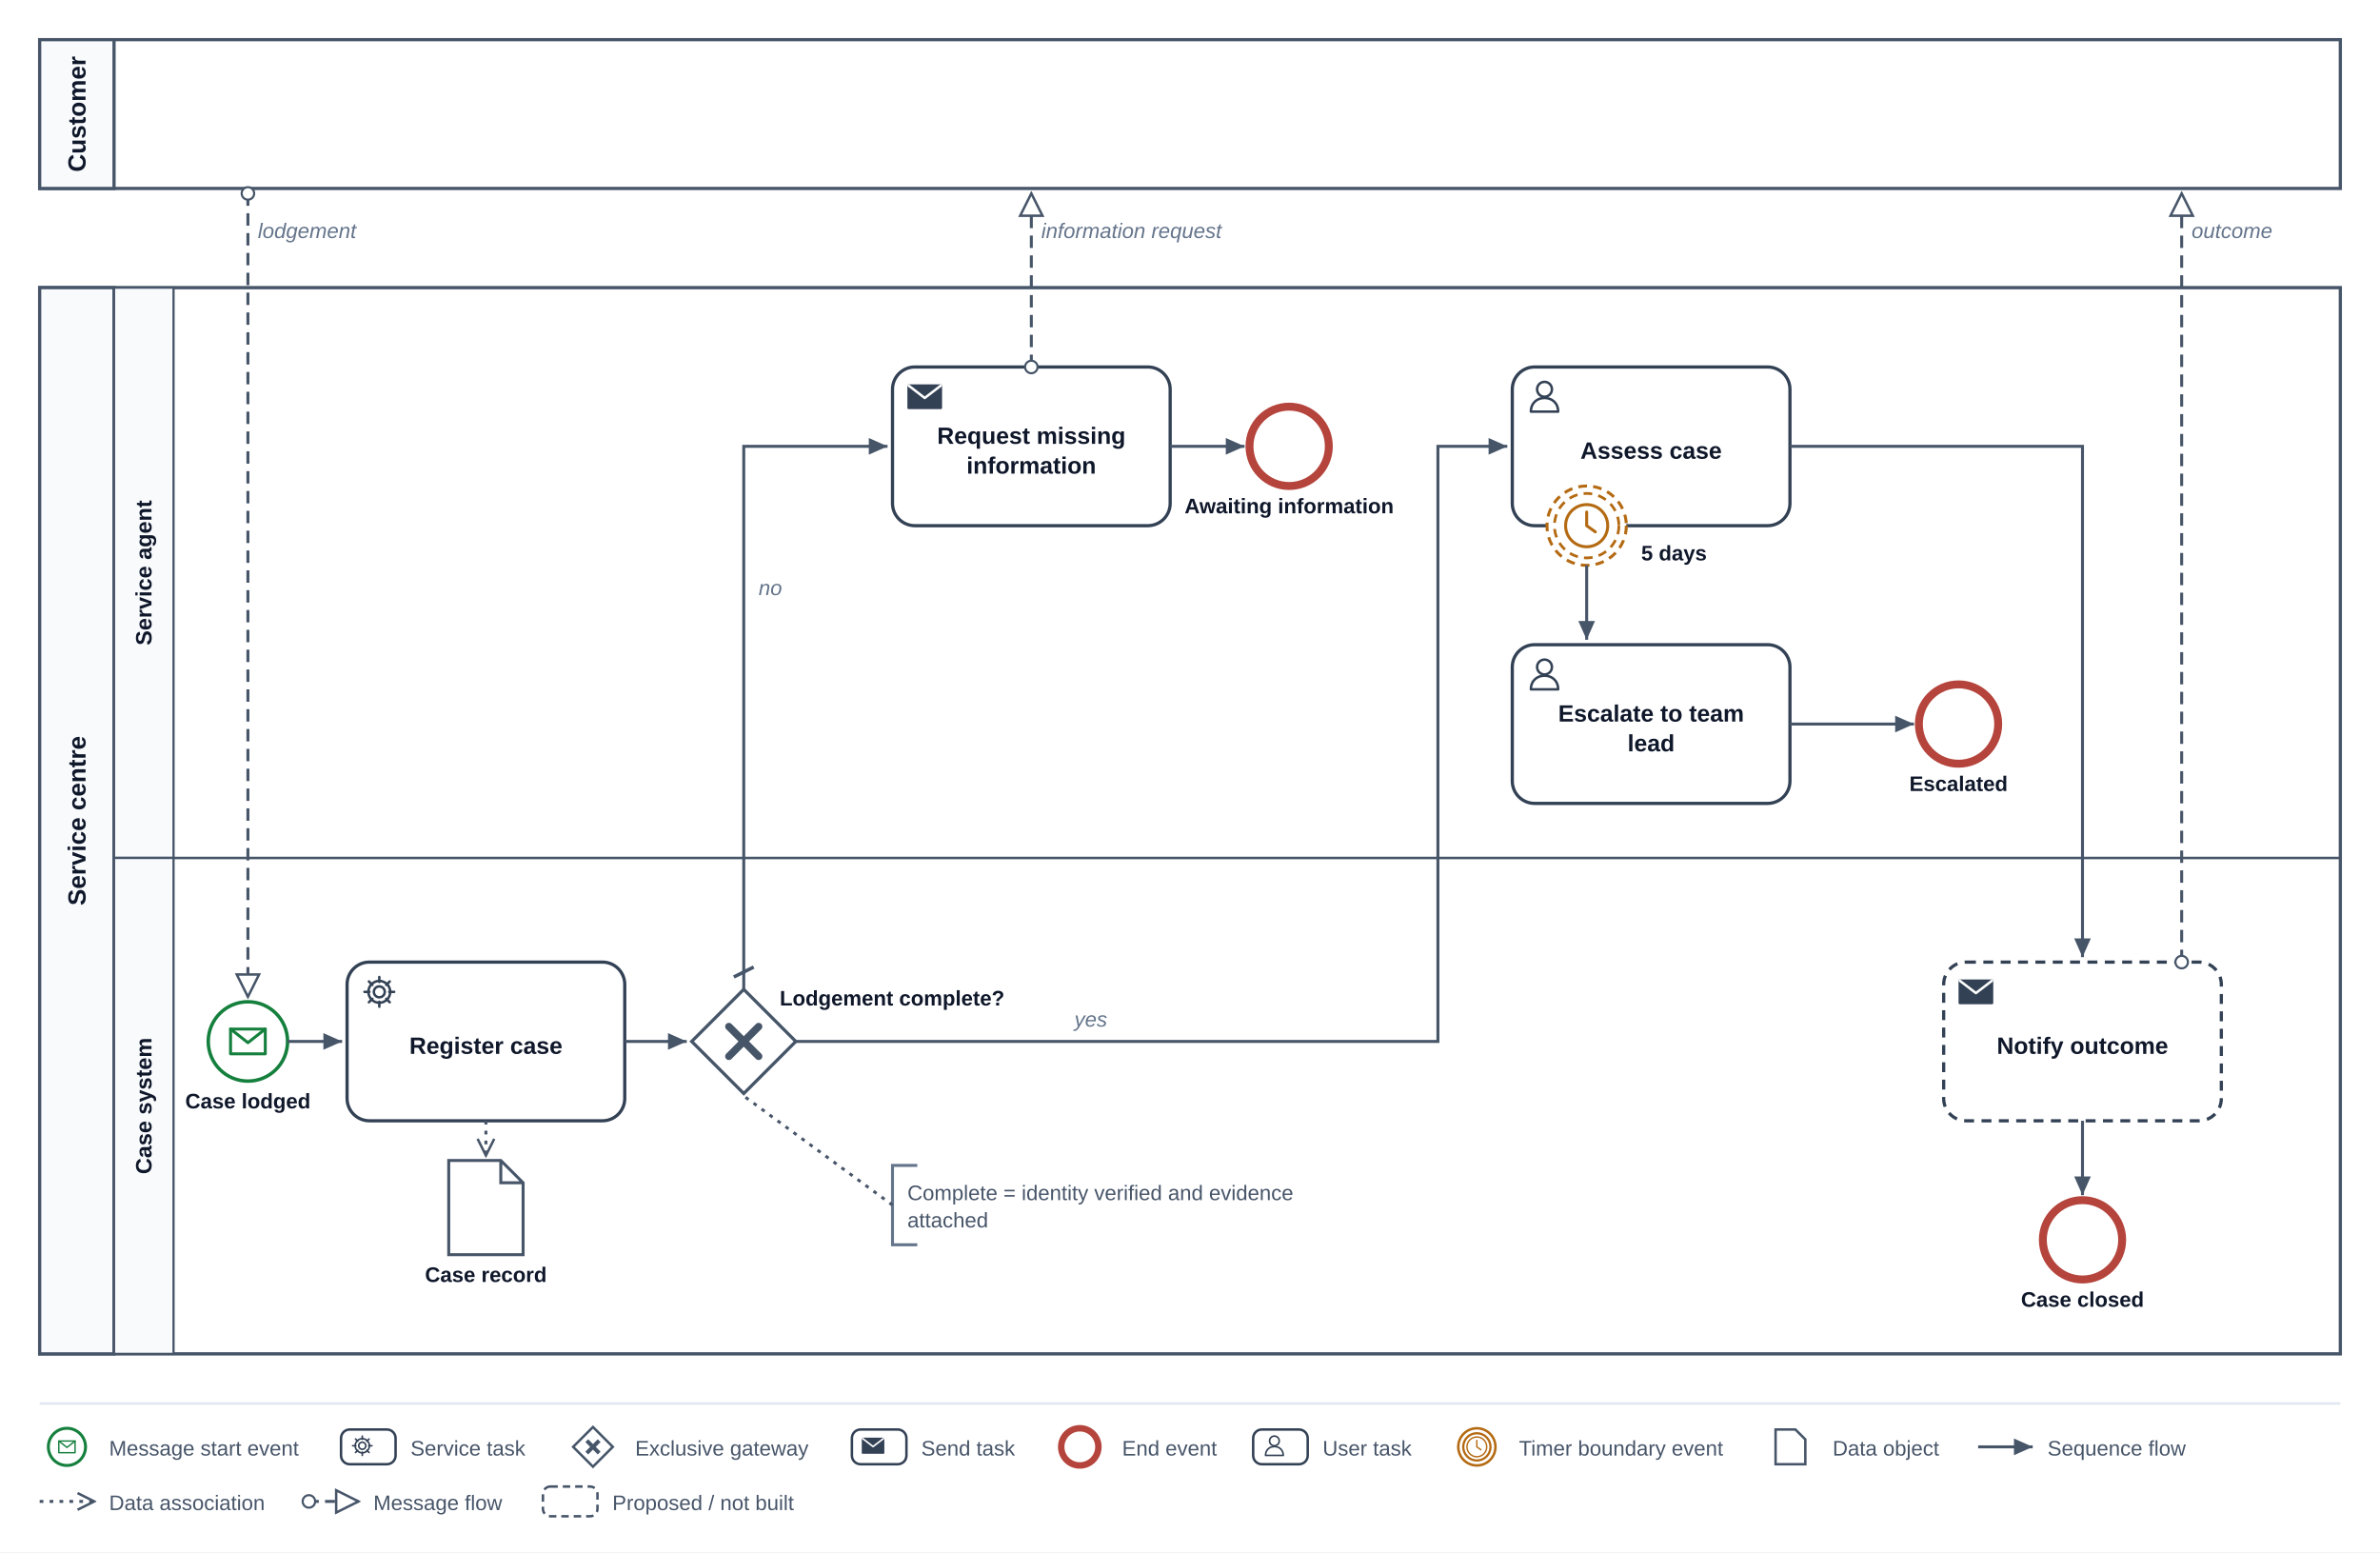
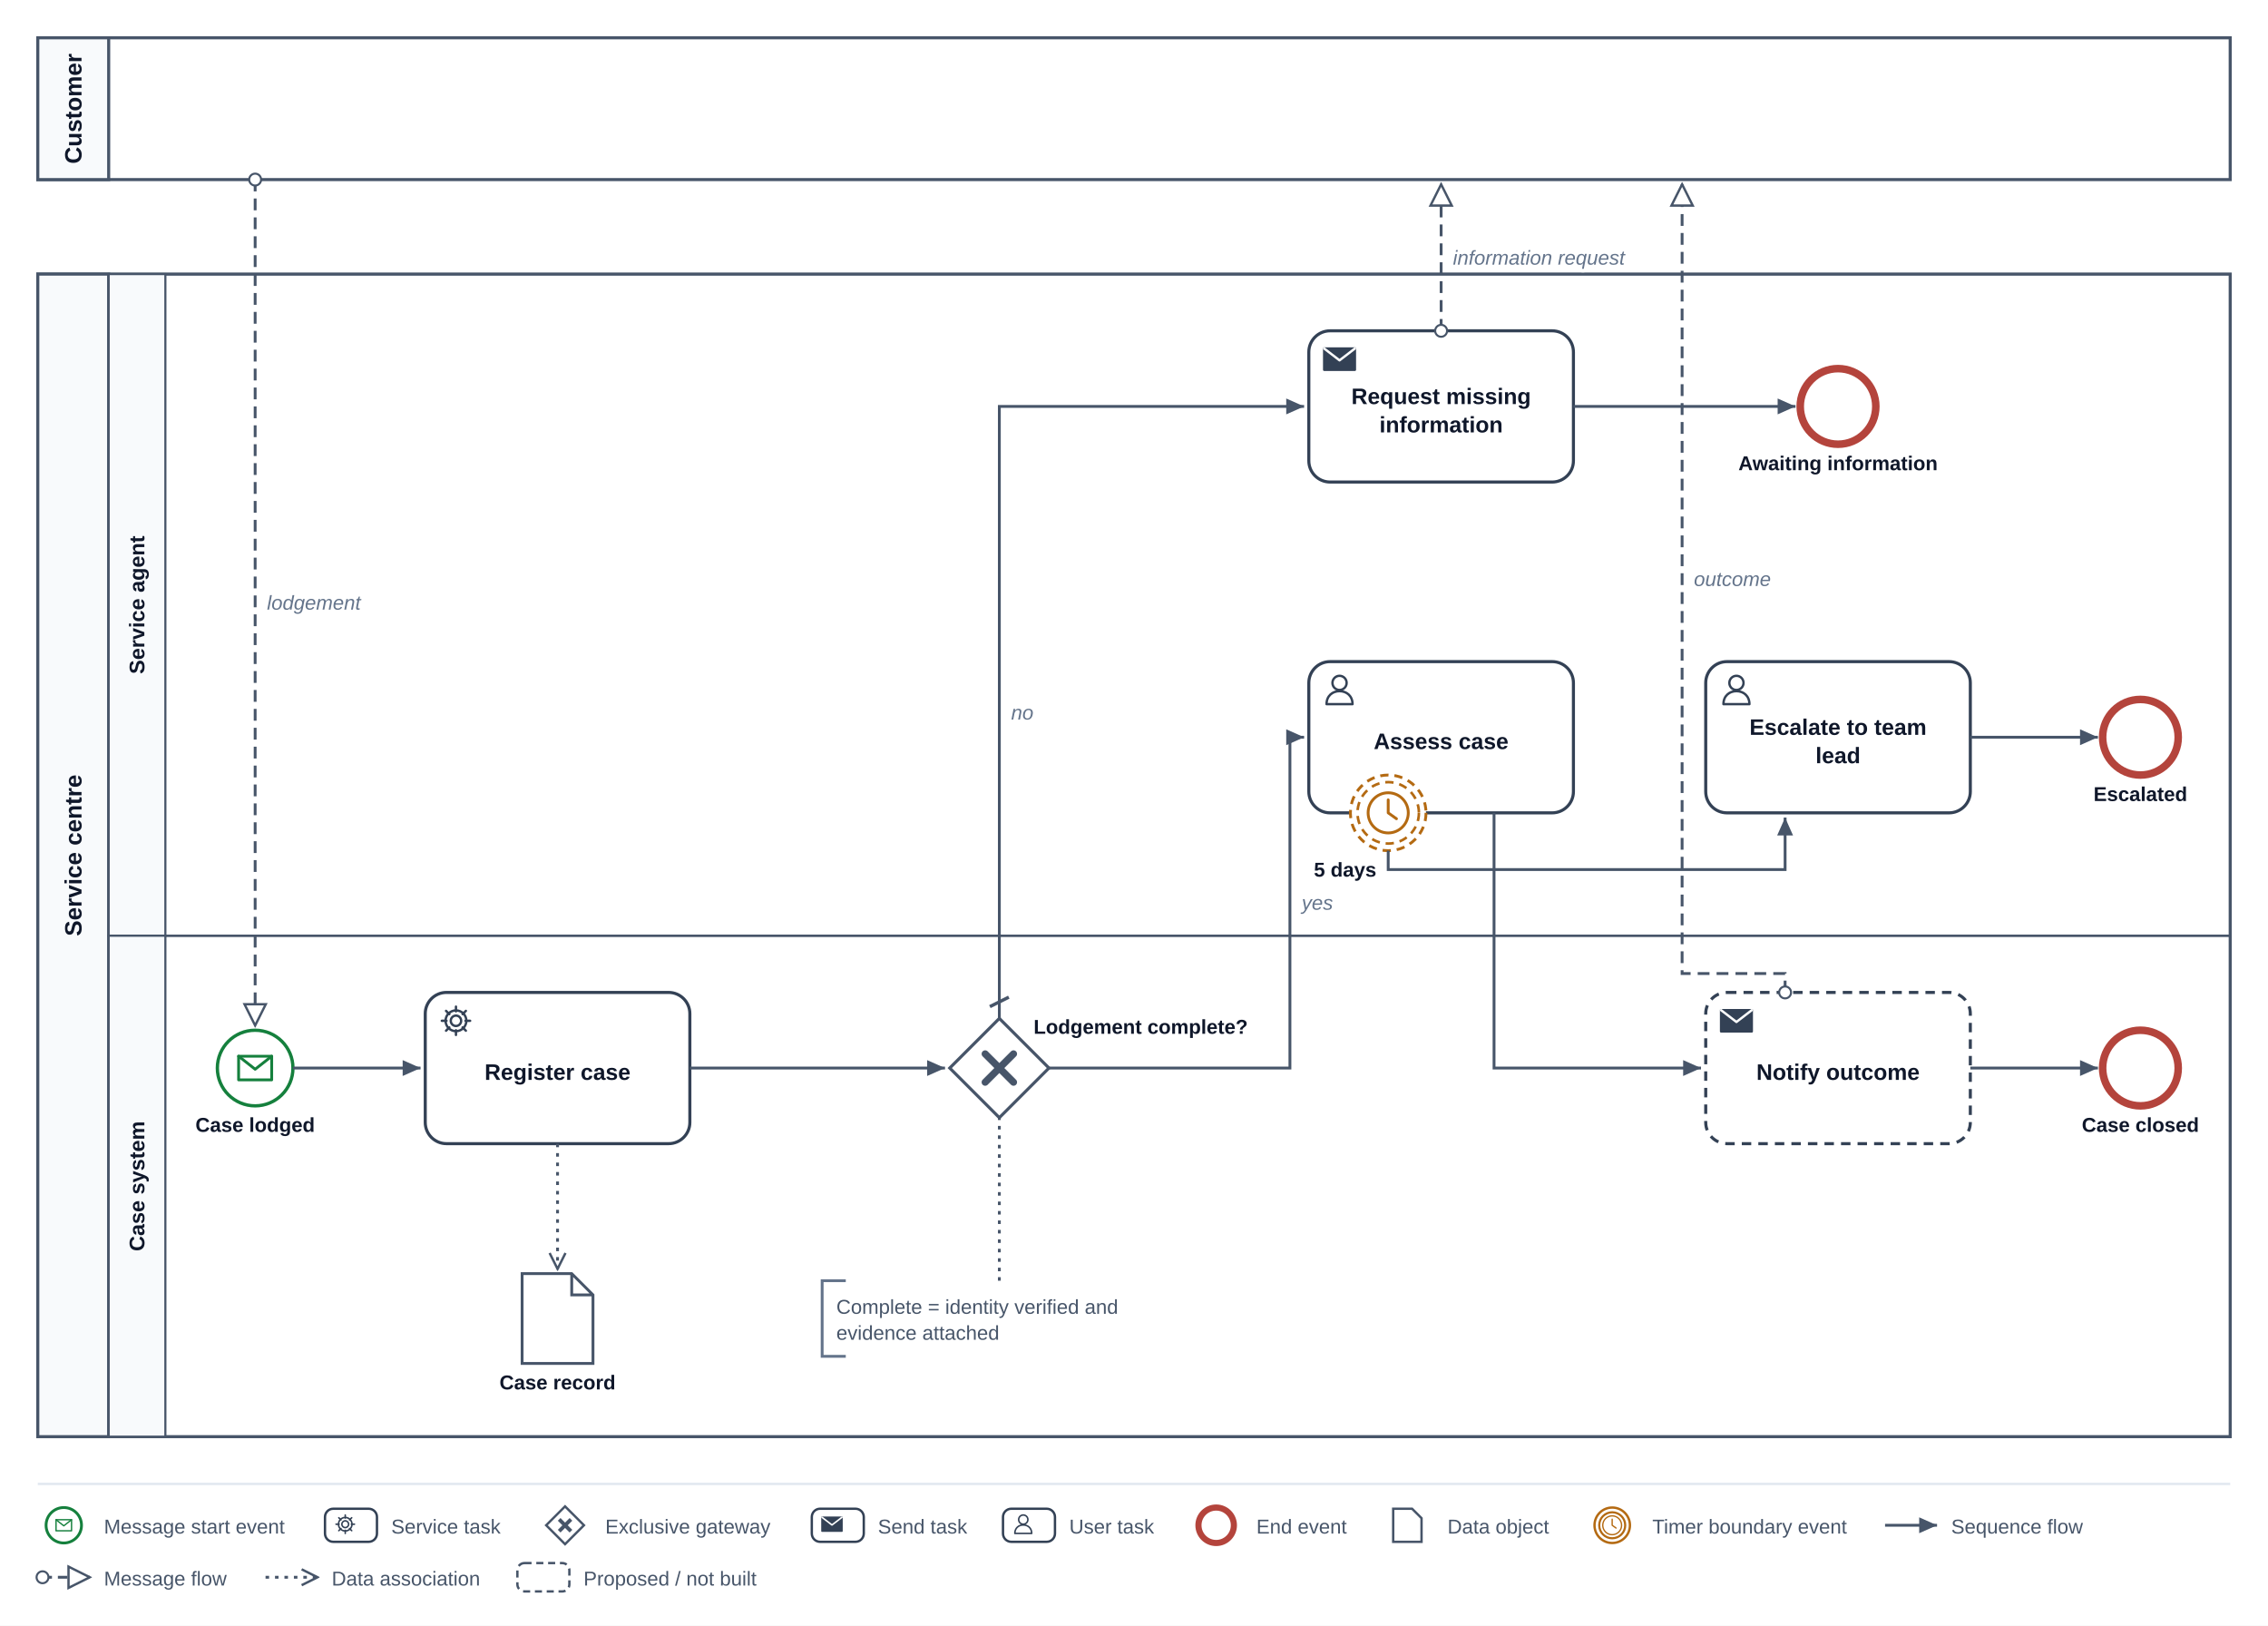
- <svg xmlns="http://www.w3.org/2000/svg" viewBox="0 0 960 626" font-family="-apple-system, 'Helvetica Neue', Arial, sans-serif">
-   <rect x="0" y="0" width="960" height="626" fill="#ffffff" />
+ <svg xmlns="http://www.w3.org/2000/svg" viewBox="0 0 960 688" font-family="-apple-system, 'Helvetica Neue', Arial, sans-serif">
+   <rect x="0" y="0" width="960" height="688" fill="#ffffff" />
  <defs>
    <marker id="arr-lodgement" viewBox="0 0 10 10" refX="9" refY="5" markerWidth="7" markerHeight="7" orient="auto-start-reverse">
      <path d="M 0 1 L 9 5 L 0 9 z" fill="#475569" />
    </marker>
    <marker id="default-lodgement" viewBox="0 0 12 12" refX="0" refY="6" markerWidth="10" markerHeight="10" orient="auto">
      <path d="M5 2L9 10" stroke="#475569" stroke-width="1.4" />
    </marker>
-     <marker id="data-end-lodgement" viewBox="0 0 10 10" refX="9" refY="5" markerWidth="7" markerHeight="7" orient="auto">
-       <path d="M1 1L9 5L1 9" fill="none" stroke="#475569" stroke-width="1.2" />
-     </marker>
    <marker id="msg-start-lodgement" viewBox="0 0 10 10" refX="5" refY="5" markerWidth="6" markerHeight="6" orient="auto">
      <circle cx="5" cy="5" r="3.5" fill="#ffffff" stroke="#475569" stroke-width="1.2" />
    </marker>
    <marker id="msg-end-lodgement" viewBox="0 0 12 12" refX="11" refY="6" markerWidth="9" markerHeight="9" orient="auto">
      <path d="M1 1L11 6L1 11z" fill="#ffffff" stroke="#475569" stroke-width="1.1" />
    </marker>
+     <marker id="data-end-lodgement" viewBox="0 0 10 10" refX="9" refY="5" markerWidth="7" markerHeight="7" orient="auto">
+       <path d="M1 1L9 5L1 9" fill="none" stroke="#475569" stroke-width="1.2" />
+     </marker>
  </defs>
  <rect x="16.0" y="16.0" width="928.0" height="60.0" fill="#ffffff" stroke="#475569" stroke-width="1.3" />
  <rect x="16.0" y="16.0" width="30" height="60.0" fill="#f8fafc" stroke="#475569" stroke-width="1.3" />
  <text x="34.5" y="46.0" font-size="10" fill="#0f172a" text-anchor="middle" font-weight="700" transform="rotate(-90 34.5 46.0)">Customer</text>
-   <rect x="16.0" y="116.0" width="928.0" height="430.0" fill="#ffffff" stroke="#475569" stroke-width="1.3" />
-   <rect x="16.0" y="116.0" width="30" height="430.0" fill="#f8fafc" stroke="#475569" stroke-width="1.3" />
-   <text x="34.5" y="331.0" font-size="10" fill="#0f172a" text-anchor="middle" font-weight="700" transform="rotate(-90 34.5 331.0)">Service centre</text>
-   <rect x="46.0" y="116.0" width="898.0" height="230.0" fill="none" stroke="#475569" stroke-width="0.9" />
-   <rect x="46.0" y="116.0" width="24" height="230.0" fill="#f8fafc" stroke="#475569" stroke-width="0.9" />
-   <text x="61.1" y="231.0" font-size="9" fill="#0f172a" text-anchor="middle" font-weight="600" transform="rotate(-90 61.1 231.0)">Service agent</text>
-   <rect x="46.0" y="346.0" width="898.0" height="200.0" fill="none" stroke="#475569" stroke-width="0.9" />
-   <rect x="46.0" y="346.0" width="24" height="200.0" fill="#f8fafc" stroke="#475569" stroke-width="0.9" />
-   <text x="61.1" y="446.0" font-size="9" fill="#0f172a" text-anchor="middle" font-weight="600" transform="rotate(-90 61.1 446.0)">Case system</text>
-   <circle cx="100.0" cy="420.0" r="16" fill="#ffffff" stroke="#15803d" stroke-width="1.4" />
-   <g transform="translate(100.0 420.0) scale(1.000)" fill="none" stroke="#15803d" stroke-width="1.2" stroke-linejoin="round" stroke-linecap="round">
+   <rect x="16.0" y="116.0" width="928.0" height="492.0" fill="#ffffff" stroke="#475569" stroke-width="1.3" />
+   <rect x="16.0" y="116.0" width="30" height="492.0" fill="#f8fafc" stroke="#475569" stroke-width="1.3" />
+   <text x="34.5" y="362.0" font-size="10" fill="#0f172a" text-anchor="middle" font-weight="700" transform="rotate(-90 34.5 362.0)">Service centre</text>
+   <rect x="46.0" y="116.0" width="898.0" height="280.0" fill="none" stroke="#475569" stroke-width="0.9" />
+   <rect x="46.0" y="116.0" width="24" height="280.0" fill="#f8fafc" stroke="#475569" stroke-width="0.9" />
+   <text x="61.1" y="256.0" font-size="9" fill="#0f172a" text-anchor="middle" font-weight="600" transform="rotate(-90 61.1 256.0)">Service agent</text>
+   <rect x="46.0" y="396.0" width="898.0" height="212.0" fill="none" stroke="#475569" stroke-width="0.9" />
+   <rect x="46.0" y="396.0" width="24" height="212.0" fill="#f8fafc" stroke="#475569" stroke-width="0.9" />
+   <text x="61.1" y="502.0" font-size="9" fill="#0f172a" text-anchor="middle" font-weight="600" transform="rotate(-90 61.1 502.0)">Case system</text>
+   <circle cx="108.0" cy="452.0" r="16" fill="#ffffff" stroke="#15803d" stroke-width="1.4" />
+   <g transform="translate(108.0 452.0) scale(1.000)" fill="none" stroke="#15803d" stroke-width="1.2" stroke-linejoin="round" stroke-linecap="round">
    <rect x="-7" y="-5" width="14" height="10" />
    <path d="M-7 -5l7 5.5 7-5.5" stroke="#15803d" />
  </g>
-   <text x="100.0" y="447.0" font-size="8.5" fill="#0f172a" text-anchor="middle" font-weight="600" stroke="#ffffff" stroke-width="3" stroke-linejoin="round" paint-order="stroke">Case lodged</text>
-   <rect x="140.0" y="388.0" width="112.0" height="64.0" rx="9" fill="#ffffff" stroke="#334155" stroke-width="1.3" />
-   <g transform="translate(146.0 393.0)" fill="none" stroke="#334155" stroke-width="1" stroke-linecap="round" stroke-linejoin="round">
+   <text x="108.0" y="479.0" font-size="8.5" fill="#0f172a" text-anchor="middle" font-weight="600" stroke="#ffffff" stroke-width="3" stroke-linejoin="round" paint-order="stroke">Case lodged</text>
+   <rect x="180.0" y="420.0" width="112.0" height="64.0" rx="9" fill="#ffffff" stroke="#334155" stroke-width="1.3" />
+   <g transform="translate(186.0 425.0)" fill="none" stroke="#334155" stroke-width="1" stroke-linecap="round" stroke-linejoin="round">
    <circle cx="7" cy="7" r="2.2" />
    <path d="M7 1v2M7 11v2M1 7h2M11 7h2M2.8 2.8l1.4 1.4M9.8 9.8l1.4 1.4M2.8 11.2l1.4-1.4M9.8 4.2l1.4-1.4" />
    <circle cx="7" cy="7" r="4.4" />
  </g>
-   <text x="196.0" y="425.0" font-size="9.5" fill="#0f172a" text-anchor="middle" font-weight="600">Register case</text>
-   <path d="M300.0 399.0L321.0 420.0L300.0 441.0L279.0 420.0Z" fill="#ffffff" stroke="#475569" stroke-width="1.3" />
-   <path d="M294.0 414.0l12 12M306.0 414.0l-12 12" stroke="#475569" stroke-width="3" stroke-linecap="round" />
-   <text x="314.5" y="405.5" font-size="8.5" fill="#0f172a" font-weight="600" stroke="#ffffff" stroke-width="3" stroke-linejoin="round" paint-order="stroke">Lodgement complete?</text>
-   <polyline points="116.0,420.0 138.0,420.0" fill="none" stroke="#475569" stroke-width="1.2" marker-end="url(#arr-lodgement)" />
-   <polyline points="252.0,420.0 277.0,420.0" fill="none" stroke="#475569" stroke-width="1.2" marker-end="url(#arr-lodgement)" />
-   <rect x="360.0" y="148.0" width="112.0" height="64.0" rx="9" fill="#ffffff" stroke="#334155" stroke-width="1.3" />
-   <g transform="translate(366.0 153.0)" fill="none" stroke="#334155" stroke-width="1" stroke-linecap="round" stroke-linejoin="round">
+   <text x="236.0" y="457.0" font-size="9.5" fill="#0f172a" text-anchor="middle" font-weight="600">Register case</text>
+   <path d="M423.0 431.0L444.0 452.0L423.0 473.0L402.0 452.0Z" fill="#ffffff" stroke="#475569" stroke-width="1.3" />
+   <path d="M417.0 446.0l12 12M429.0 446.0l-12 12" stroke="#475569" stroke-width="3" stroke-linecap="round" />
+   <text x="437.5" y="437.5" font-size="8.5" fill="#0f172a" font-weight="600" stroke="#ffffff" stroke-width="3" stroke-linejoin="round" paint-order="stroke">Lodgement complete?</text>
+   <rect x="554.0" y="140.0" width="112.0" height="64.0" rx="9" fill="#ffffff" stroke="#334155" stroke-width="1.3" />
+   <g transform="translate(560.0 145.0)" fill="none" stroke="#334155" stroke-width="1" stroke-linecap="round" stroke-linejoin="round">
    <rect x="0.5" y="2.5" width="13" height="9" fill="#334155" />
    <path d="M0.5 2.5l6.5 5 6.5-5" stroke="#fff" />
  </g>
-   <text x="416.0" y="179.0" font-size="9.5" fill="#0f172a" text-anchor="middle" font-weight="600">Request missing</text>
-   <text x="416.0" y="191.0" font-size="9.5" fill="#0f172a" text-anchor="middle" font-weight="600">information</text>
-   <circle cx="520.0" cy="180.0" r="16" fill="#ffffff" stroke="#b4443c" stroke-width="3.2" />
-   <text x="520.0" y="207.0" font-size="8.5" fill="#0f172a" text-anchor="middle" font-weight="600" stroke="#ffffff" stroke-width="3" stroke-linejoin="round" paint-order="stroke">Awaiting information</text>
-   <polyline points="300.0,399.0 300.0,180.0 358.0,180.0" fill="none" stroke="#475569" stroke-width="1.2" marker-end="url(#arr-lodgement)" marker-start="url(#default-lodgement)" />
-   <text x="306.0" y="240.0" font-size="8.5" fill="#64748b" font-style="italic" stroke="#ffffff" stroke-width="3" stroke-linejoin="round" paint-order="stroke">no</text>
-   <polyline points="472.0,180.0 502.0,180.0" fill="none" stroke="#475569" stroke-width="1.2" marker-end="url(#arr-lodgement)" />
-   <rect x="610.0" y="148.0" width="112.0" height="64.0" rx="9" fill="#ffffff" stroke="#334155" stroke-width="1.3" />
-   <g transform="translate(616.0 153.0)" fill="none" stroke="#334155" stroke-width="1" stroke-linecap="round" stroke-linejoin="round">
+   <text x="610.0" y="171.0" font-size="9.5" fill="#0f172a" text-anchor="middle" font-weight="600">Request missing</text>
+   <text x="610.0" y="183.0" font-size="9.5" fill="#0f172a" text-anchor="middle" font-weight="600">information</text>
+   <rect x="554.0" y="280.0" width="112.0" height="64.0" rx="9" fill="#ffffff" stroke="#334155" stroke-width="1.3" />
+   <g transform="translate(560.0 285.0)" fill="none" stroke="#334155" stroke-width="1" stroke-linecap="round" stroke-linejoin="round">
    <circle cx="7" cy="4" r="3" />
    <path d="M1.5 13c0-3.5 2.5-5.5 5.5-5.5s5.5 2 5.5 5.5z" />
  </g>
-   <text x="666.0" y="185.0" font-size="9.5" fill="#0f172a" text-anchor="middle" font-weight="600">Assess case</text>
-   <polyline points="321.0,420.0 580.0,420.0 580.0,180.0 608.0,180.0" fill="none" stroke="#475569" stroke-width="1.2" marker-end="url(#arr-lodgement)" />
-   <text x="440.0" y="414.0" font-size="8.5" fill="#64748b" text-anchor="middle" font-style="italic" stroke="#ffffff" stroke-width="3" stroke-linejoin="round" paint-order="stroke">yes</text>
-   <circle cx="640.0" cy="212.0" r="16" fill="#ffffff" stroke="#b46a12" stroke-width="1.2" stroke-dasharray="3.5 2.5" />
-   <circle cx="640.0" cy="212.0" r="13" fill="none" stroke="#b46a12" stroke-width="1.1" stroke-dasharray="3.5 2.5" />
-   <g transform="translate(640.0 212.0) scale(1.000)" fill="none" stroke="#b46a12" stroke-width="1.2" stroke-linejoin="round" stroke-linecap="round">
+   <text x="610.0" y="317.0" font-size="9.5" fill="#0f172a" text-anchor="middle" font-weight="600">Assess case</text>
+   <circle cx="778.0" cy="172.0" r="16" fill="#ffffff" stroke="#b4443c" stroke-width="3.2" />
+   <text x="778.0" y="199.0" font-size="8.5" fill="#0f172a" text-anchor="middle" font-weight="600" stroke="#ffffff" stroke-width="3" stroke-linejoin="round" paint-order="stroke">Awaiting information</text>
+   <rect x="722.0" y="280.0" width="112.0" height="64.0" rx="9" fill="#ffffff" stroke="#334155" stroke-width="1.3" />
+   <g transform="translate(728.0 285.0)" fill="none" stroke="#334155" stroke-width="1" stroke-linecap="round" stroke-linejoin="round">
+     <circle cx="7" cy="4" r="3" />
+     <path d="M1.5 13c0-3.5 2.5-5.5 5.5-5.5s5.5 2 5.5 5.5z" />
+   </g>
+   <text x="778.0" y="311.0" font-size="9.5" fill="#0f172a" text-anchor="middle" font-weight="600">Escalate to team</text>
+   <text x="778.0" y="323.0" font-size="9.5" fill="#0f172a" text-anchor="middle" font-weight="600">lead</text>
+   <rect x="722.0" y="420.0" width="112.0" height="64.0" rx="9" fill="#ffffff" stroke="#334155" stroke-width="1.3" stroke-dasharray="4 3" />
+   <g transform="translate(728.0 425.0)" fill="none" stroke="#334155" stroke-width="1" stroke-linecap="round" stroke-linejoin="round">
+     <rect x="0.5" y="2.5" width="13" height="9" fill="#334155" />
+     <path d="M0.5 2.5l6.5 5 6.5-5" stroke="#fff" />
+   </g>
+   <text x="778.0" y="457.0" font-size="9.5" fill="#0f172a" text-anchor="middle" font-weight="600">Notify outcome</text>
+   <circle cx="906.0" cy="312.0" r="16" fill="#ffffff" stroke="#b4443c" stroke-width="3.2" />
+   <text x="906.0" y="339.0" font-size="8.5" fill="#0f172a" text-anchor="middle" font-weight="600" stroke="#ffffff" stroke-width="3" stroke-linejoin="round" paint-order="stroke">Escalated</text>
+   <circle cx="906.0" cy="452.0" r="16" fill="#ffffff" stroke="#b4443c" stroke-width="3.2" />
+   <text x="906.0" y="479.0" font-size="8.5" fill="#0f172a" text-anchor="middle" font-weight="600" stroke="#ffffff" stroke-width="3" stroke-linejoin="round" paint-order="stroke">Case closed</text>
+   <path d="M221.0 539.0h21l9 9v29h-30z M242.0 539.0v9h9" fill="#ffffff" stroke="#475569" stroke-width="1.2" />
+   <text x="236.0" y="588.0" font-size="8.5" fill="#0f172a" text-anchor="middle" font-weight="600" stroke="#ffffff" stroke-width="3" stroke-linejoin="round" paint-order="stroke">Case record</text>
+   <path d="M358.0 542.0H348.0V574.0H358.0" fill="none" stroke="#64748b" stroke-width="1.2" />
+   <text x="354.0" y="556.0" font-size="8.5" fill="#475569">Complete = identity verified and</text>
+   <text x="354.0" y="567.0" font-size="8.5" fill="#475569">evidence attached</text>
+   <circle cx="587.6" cy="344.0" r="16" fill="#ffffff" stroke="#b46a12" stroke-width="1.2" stroke-dasharray="3.5 2.5" />
+   <circle cx="587.6" cy="344.0" r="13" fill="none" stroke="#b46a12" stroke-width="1.1" stroke-dasharray="3.5 2.5" />
+   <g transform="translate(587.6 344.0) scale(1.000)" fill="none" stroke="#b46a12" stroke-width="1.2" stroke-linejoin="round" stroke-linecap="round">
    <circle r="8.5" fill="none" />
    <path d="M0 -5.5V0l3.5 2.5" fill="none" />
  </g>
-   <text x="662.0" y="226.0" font-size="8.5" fill="#0f172a" font-weight="600">5 days</text>
-   <rect x="610.0" y="260.0" width="112.0" height="64.0" rx="9" fill="#ffffff" stroke="#334155" stroke-width="1.3" />
-   <g transform="translate(616.0 265.0)" fill="none" stroke="#334155" stroke-width="1" stroke-linecap="round" stroke-linejoin="round">
-     <circle cx="7" cy="4" r="3" />
-     <path d="M1.5 13c0-3.5 2.5-5.5 5.5-5.5s5.5 2 5.5 5.5z" />
-   </g>
-   <text x="666.0" y="291.0" font-size="9.5" fill="#0f172a" text-anchor="middle" font-weight="600">Escalate to team</text>
-   <text x="666.0" y="303.0" font-size="9.5" fill="#0f172a" text-anchor="middle" font-weight="600">lead</text>
-   <polyline points="640.0,228.0 640.0,258.0" fill="none" stroke="#475569" stroke-width="1.2" marker-end="url(#arr-lodgement)" />
-   <circle cx="790.0" cy="292.0" r="16" fill="#ffffff" stroke="#b4443c" stroke-width="3.2" />
-   <text x="790.0" y="319.0" font-size="8.5" fill="#0f172a" text-anchor="middle" font-weight="600" stroke="#ffffff" stroke-width="3" stroke-linejoin="round" paint-order="stroke">Escalated</text>
-   <polyline points="722.0,292.0 772.0,292.0" fill="none" stroke="#475569" stroke-width="1.2" marker-end="url(#arr-lodgement)" />
-   <rect x="784.0" y="388.0" width="112.0" height="64.0" rx="9" fill="#ffffff" stroke="#334155" stroke-width="1.3" stroke-dasharray="4 3" />
-   <g transform="translate(790.0 393.0)" fill="none" stroke="#334155" stroke-width="1" stroke-linecap="round" stroke-linejoin="round">
-     <rect x="0.5" y="2.5" width="13" height="9" fill="#334155" />
-     <path d="M0.5 2.5l6.5 5 6.5-5" stroke="#fff" />
-   </g>
-   <text x="840.0" y="425.0" font-size="9.5" fill="#0f172a" text-anchor="middle" font-weight="600">Notify outcome</text>
-   <polyline points="722.0,180.0 840.0,180.0 840.0,386.0" fill="none" stroke="#475569" stroke-width="1.2" marker-end="url(#arr-lodgement)" />
-   <circle cx="840.0" cy="500.0" r="16" fill="#ffffff" stroke="#b4443c" stroke-width="3.2" />
-   <text x="840.0" y="527.0" font-size="8.5" fill="#0f172a" text-anchor="middle" font-weight="600" stroke="#ffffff" stroke-width="3" stroke-linejoin="round" paint-order="stroke">Case closed</text>
-   <polyline points="840.0,452.0 840.0,482.0" fill="none" stroke="#475569" stroke-width="1.2" marker-end="url(#arr-lodgement)" />
-   <path d="M181.0 468.0h21l9 9v29h-30z M202.0 468.0v9h9" fill="#ffffff" stroke="#475569" stroke-width="1.2" />
-   <text x="196.0" y="517.0" font-size="8.5" fill="#0f172a" text-anchor="middle" font-weight="600" stroke="#ffffff" stroke-width="3" stroke-linejoin="round" paint-order="stroke">Case record</text>
-   <polyline points="196.0,452.0 196.0,466.0" fill="none" stroke="#475569" stroke-width="1.2" stroke-dasharray="1.5 2.5" marker-end="url(#data-end-lodgement)" />
-   <path d="M370.0 470.0H360.0V502.0H370.0" fill="none" stroke="#64748b" stroke-width="1.2" />
-   <text x="366.0" y="484.0" font-size="8.5" fill="#475569">Complete = identity verified and evidence</text>
-   <text x="366.0" y="495.0" font-size="8.5" fill="#475569">attached</text>
-   <polyline points="360.0,486.0 300.0,442.0" fill="none" stroke="#475569" stroke-width="1.2" stroke-dasharray="1.5 2.5" />
-   <polyline points="100.0,78.0 100.0,402.0" fill="none" stroke="#475569" stroke-width="1.2" stroke-dasharray="5 3" marker-start="url(#msg-start-lodgement)" marker-end="url(#msg-end-lodgement)" />
-   <text x="104.0" y="96.0" font-size="8.5" fill="#64748b" font-style="italic" stroke="#ffffff" stroke-width="3" stroke-linejoin="round" paint-order="stroke">lodgement</text>
-   <polyline points="416.0,148.0 416.0,78.0" fill="none" stroke="#475569" stroke-width="1.2" stroke-dasharray="5 3" marker-start="url(#msg-start-lodgement)" marker-end="url(#msg-end-lodgement)" />
-   <text x="420.0" y="96.0" font-size="8.5" fill="#64748b" font-style="italic" stroke="#ffffff" stroke-width="3" stroke-linejoin="round" paint-order="stroke">information request</text>
-   <polyline points="880.0,388.0 880.0,78.0" fill="none" stroke="#475569" stroke-width="1.2" stroke-dasharray="5 3" marker-start="url(#msg-start-lodgement)" marker-end="url(#msg-end-lodgement)" />
-   <text x="884.0" y="96.0" font-size="8.5" fill="#64748b" font-style="italic" stroke="#ffffff" stroke-width="3" stroke-linejoin="round" paint-order="stroke">outcome</text>
-   <line x1="16" y1="566.0" x2="944" y2="566.0" stroke="#e2e8f0" />
-   <circle cx="27" cy="583.5" r="7.5" fill="#ffffff" stroke="#15803d" stroke-width="1.2" />
-   <g transform="translate(27.0 583.5) scale(0.469)" fill="none" stroke="#15803d" stroke-width="1.2" stroke-linejoin="round" stroke-linecap="round">
+   <text x="582.6" y="371.0" font-size="8.5" fill="#0f172a" text-anchor="end" font-weight="600" stroke="#ffffff" stroke-width="3" stroke-linejoin="round" paint-order="stroke">5 days</text>
+   <polyline points="124.0,452.0 178.0,452.0" fill="none" stroke="#475569" stroke-width="1.2" marker-end="url(#arr-lodgement)" />
+   <polyline points="292.0,452.0 400.0,452.0" fill="none" stroke="#475569" stroke-width="1.2" marker-end="url(#arr-lodgement)" />
+   <polyline points="444.0,452.0 546.0,452.0 546.0,312.0 552.0,312.0" fill="none" stroke="#475569" stroke-width="1.2" marker-end="url(#arr-lodgement)" />
+   <text x="551.0" y="385.0" font-size="8.5" fill="#64748b" font-style="italic" stroke="#ffffff" stroke-width="3" stroke-linejoin="round" paint-order="stroke">yes</text>
+   <polyline points="423.0,431.0 423.0,172.0 552.0,172.0" fill="none" stroke="#475569" stroke-width="1.2" marker-end="url(#arr-lodgement)" marker-start="url(#default-lodgement)" />
+   <text x="428.0" y="304.5" font-size="8.5" fill="#64748b" font-style="italic" stroke="#ffffff" stroke-width="3" stroke-linejoin="round" paint-order="stroke">no</text>
+   <polyline points="666.0,172.0 760.0,172.0" fill="none" stroke="#475569" stroke-width="1.2" marker-end="url(#arr-lodgement)" />
+   <polyline points="632.4,344.0 632.4,452.0 720.0,452.0" fill="none" stroke="#475569" stroke-width="1.2" marker-end="url(#arr-lodgement)" />
+   <polyline points="587.6,360.0 587.6,368.0 755.6,368.0 755.6,346.0" fill="none" stroke="#475569" stroke-width="1.2" marker-end="url(#arr-lodgement)" />
+   <polyline points="834.0,312.0 888.0,312.0" fill="none" stroke="#475569" stroke-width="1.2" marker-end="url(#arr-lodgement)" />
+   <polyline points="834.0,452.0 888.0,452.0" fill="none" stroke="#475569" stroke-width="1.2" marker-end="url(#arr-lodgement)" />
+   <polyline points="108.0,76.0 108.0,434.0" fill="none" stroke="#475569" stroke-width="1.2" stroke-dasharray="5 3" marker-start="url(#msg-start-lodgement)" marker-end="url(#msg-end-lodgement)" />
+   <text x="113.0" y="258.0" font-size="8.5" fill="#64748b" font-style="italic" stroke="#ffffff" stroke-width="3" stroke-linejoin="round" paint-order="stroke">lodgement</text>
+   <polyline points="610.0,140.0 610.0,78.0" fill="none" stroke="#475569" stroke-width="1.2" stroke-dasharray="5 3" marker-start="url(#msg-start-lodgement)" marker-end="url(#msg-end-lodgement)" />
+   <text x="615.0" y="112.0" font-size="8.5" fill="#64748b" font-style="italic" stroke="#ffffff" stroke-width="3" stroke-linejoin="round" paint-order="stroke">information request</text>
+   <polyline points="755.6,420.0 755.6,412.0 712.0,412.0 712.0,78.0" fill="none" stroke="#475569" stroke-width="1.2" stroke-dasharray="5 3" marker-start="url(#msg-start-lodgement)" marker-end="url(#msg-end-lodgement)" />
+   <text x="717.0" y="248.0" font-size="8.5" fill="#64748b" font-style="italic" stroke="#ffffff" stroke-width="3" stroke-linejoin="round" paint-order="stroke">outcome</text>
+   <polyline points="236.0,484.0 236.0,537.0" fill="none" stroke="#475569" stroke-width="1.2" stroke-dasharray="1.5 2.5" marker-end="url(#data-end-lodgement)" />
+   <polyline points="423.0,542.0 423.0,473.0" fill="none" stroke="#475569" stroke-width="1.2" stroke-dasharray="1.5 2.5" />
+   <line x1="16" y1="628.0" x2="944" y2="628.0" stroke="#e2e8f0" />
+   <circle cx="27" cy="645.5" r="7.5" fill="#ffffff" stroke="#15803d" stroke-width="1.2" />
+   <g transform="translate(27.0 645.5) scale(0.469)" fill="none" stroke="#15803d" stroke-width="1.2" stroke-linejoin="round" stroke-linecap="round">
    <rect x="-7" y="-5" width="14" height="10" />
    <path d="M-7 -5l7 5.5 7-5.5" stroke="#15803d" />
  </g>
-   <text x="44.0" y="587.0" font-size="8.5" fill="#475569">Message start event</text>
-   <rect x="137.56" y="576.5" width="22" height="14" rx="3.5" fill="#ffffff" stroke="#334155" stroke-width="1" />
-   <g transform="translate(141.56 578.5) scale(0.65) translate(-141.56 -578.5)">
-     <g transform="translate(141.6 578.5)" fill="none" stroke="#334155" stroke-width="1" stroke-linecap="round" stroke-linejoin="round">
+   <text x="44.0" y="649.0" font-size="8.5" fill="#475569">Message start event</text>
+   <rect x="137.56" y="638.5" width="22" height="14" rx="3.5" fill="#ffffff" stroke="#334155" stroke-width="1" />
+   <g transform="translate(141.56 640.5) scale(0.65) translate(-141.56 -640.5)">
+     <g transform="translate(141.6 640.5)" fill="none" stroke="#334155" stroke-width="1" stroke-linecap="round" stroke-linejoin="round">
      <circle cx="7" cy="7" r="2.2" />
      <path d="M7 1v2M7 11v2M1 7h2M11 7h2M2.8 2.8l1.4 1.4M9.8 9.8l1.4 1.4M2.8 11.2l1.4-1.4M9.8 4.2l1.4-1.4" />
      <circle cx="7" cy="7" r="4.4" />
    </g>
  </g>
-   <text x="165.6" y="587.0" font-size="8.5" fill="#475569">Service task</text>
-   <path d="M239.18 575.5l8 8-8 8-8-8z" fill="#ffffff" stroke="#475569" />
-   <path d="M236.68 581.0l5 5M241.68 581.0l-5 5" stroke="#475569" stroke-width="1.6" />
-   <text x="256.2" y="587.0" font-size="8.5" fill="#475569">Exclusive gateway</text>
-   <rect x="343.62" y="576.5" width="22" height="14" rx="3.5" fill="#ffffff" stroke="#334155" stroke-width="1" />
-   <g transform="translate(347.62 578.5) scale(0.65) translate(-347.62 -578.5)">
-     <g transform="translate(347.6 578.5)" fill="none" stroke="#334155" stroke-width="1" stroke-linecap="round" stroke-linejoin="round">
+   <text x="165.6" y="649.0" font-size="8.5" fill="#475569">Service task</text>
+   <path d="M239.18 637.5l8 8-8 8-8-8z" fill="#ffffff" stroke="#475569" />
+   <path d="M236.68 643.0l5 5M241.68 643.0l-5 5" stroke="#475569" stroke-width="1.6" />
+   <text x="256.2" y="649.0" font-size="8.5" fill="#475569">Exclusive gateway</text>
+   <rect x="343.62" y="638.5" width="22" height="14" rx="3.5" fill="#ffffff" stroke="#334155" stroke-width="1" />
+   <g transform="translate(347.62 640.5) scale(0.65) translate(-347.62 -640.5)">
+     <g transform="translate(347.6 640.5)" fill="none" stroke="#334155" stroke-width="1" stroke-linecap="round" stroke-linejoin="round">
      <rect x="0.5" y="2.5" width="13" height="9" fill="#334155" />
      <path d="M0.5 2.5l6.5 5 6.5-5" stroke="#fff" />
    </g>
  </g>
-   <text x="371.6" y="587.0" font-size="8.5" fill="#475569">Send task</text>
-   <circle cx="435.55" cy="583.5" r="7.5" fill="#ffffff" stroke="#b4443c" stroke-width="2.6" />
-   <text x="452.6" y="587.0" font-size="8.5" fill="#475569">End event</text>
-   <rect x="505.48" y="576.5" width="22" height="14" rx="3.5" fill="#ffffff" stroke="#334155" stroke-width="1" />
-   <g transform="translate(509.48 578.5) scale(0.65) translate(-509.48 -578.5)">
-     <g transform="translate(509.5 578.5)" fill="none" stroke="#334155" stroke-width="1" stroke-linecap="round" stroke-linejoin="round">
+   <text x="371.6" y="649.0" font-size="8.5" fill="#475569">Send task</text>
+   <rect x="424.55" y="638.5" width="22" height="14" rx="3.5" fill="#ffffff" stroke="#334155" stroke-width="1" />
+   <g transform="translate(428.55 640.5) scale(0.65) translate(-428.55 -640.5)">
+     <g transform="translate(428.6 640.5)" fill="none" stroke="#334155" stroke-width="1" stroke-linecap="round" stroke-linejoin="round">
      <circle cx="7" cy="4" r="3" />
      <path d="M1.5 13c0-3.5 2.5-5.5 5.5-5.5s5.5 2 5.5 5.5z" />
    </g>
  </g>
-   <text x="533.5" y="587.0" font-size="8.5" fill="#475569">User task</text>
-   <circle cx="595.71" cy="583.5" r="7.5" fill="#ffffff" stroke="#b46a12" stroke-width="1" />
-   <circle cx="595.71" cy="583.5" r="5.5" fill="none" stroke="#b46a12" stroke-width="0.9" />
-   <g transform="translate(595.7 583.5) scale(0.469)" fill="none" stroke="#b46a12" stroke-width="1.2" stroke-linejoin="round" stroke-linecap="round">
+   <text x="452.6" y="649.0" font-size="8.5" fill="#475569">User task</text>
+   <circle cx="514.78" cy="645.5" r="7.5" fill="#ffffff" stroke="#b4443c" stroke-width="2.6" />
+   <text x="531.8" y="649.0" font-size="8.5" fill="#475569">End event</text>
+   <path d="M589.71 638.5h8l4 4v10h-12z" fill="#ffffff" stroke="#475569" />
+   <text x="612.7" y="649.0" font-size="8.5" fill="#475569">Data object</text>
+   <circle cx="682.42" cy="645.5" r="7.5" fill="#ffffff" stroke="#b46a12" stroke-width="1" />
+   <circle cx="682.42" cy="645.5" r="5.5" fill="none" stroke="#b46a12" stroke-width="0.9" />
+   <g transform="translate(682.4 645.5) scale(0.469)" fill="none" stroke="#b46a12" stroke-width="1.2" stroke-linejoin="round" stroke-linecap="round">
    <circle r="8.5" fill="none" />
    <path d="M0 -5.5V0l3.5 2.5" fill="none" />
  </g>
-   <text x="612.7" y="587.0" font-size="8.5" fill="#475569">Timer boundary event</text>
-   <path d="M716.2 576.5h8l4 4v10h-12z" fill="#ffffff" stroke="#475569" />
-   <text x="739.2" y="587.0" font-size="8.5" fill="#475569">Data object</text>
-   <line x1="797.91" y1="583.5" x2="819.91" y2="583.5" stroke="#475569" stroke-width="1.2" marker-end="url(#arr-lodgement)" />
-   <text x="825.9" y="587.0" font-size="8.5" fill="#475569">Sequence flow</text>
-   <line x1="16" y1="605.5" x2="38" y2="605.5" stroke="#475569" stroke-width="1.2" stroke-dasharray="1.5 2.5" marker-end="url(#data-end-lodgement)" />
-   <text x="44.0" y="609.0" font-size="8.5" fill="#475569">Data association</text>
-   <line x1="124.6" y1="605.5" x2="144.6" y2="605.5" stroke="#475569" stroke-width="1.2" stroke-dasharray="4 2.5" marker-start="url(#msg-start-lodgement)" marker-end="url(#msg-end-lodgement)" />
-   <text x="150.6" y="609.0" font-size="8.5" fill="#475569">Message flow</text>
-   <rect x="219.0" y="599.5" width="22" height="12" rx="3" fill="#ffffff" stroke="#475569" stroke-dasharray="3 2" />
-   <text x="247.0" y="609.0" font-size="8.5" fill="#475569">Proposed / not built</text>
+   <text x="699.4" y="649.0" font-size="8.5" fill="#475569">Timer boundary event</text>
+   <line x1="797.91" y1="645.5" x2="819.91" y2="645.5" stroke="#475569" stroke-width="1.2" marker-end="url(#arr-lodgement)" />
+   <text x="825.9" y="649.0" font-size="8.5" fill="#475569">Sequence flow</text>
+   <line x1="18" y1="667.5" x2="38" y2="667.5" stroke="#475569" stroke-width="1.2" stroke-dasharray="4 2.5" marker-start="url(#msg-start-lodgement)" marker-end="url(#msg-end-lodgement)" />
+   <text x="44.0" y="671.0" font-size="8.5" fill="#475569">Message flow</text>
+   <line x1="112.4" y1="667.5" x2="134.4" y2="667.5" stroke="#475569" stroke-width="1.2" stroke-dasharray="1.5 2.5" marker-end="url(#data-end-lodgement)" />
+   <text x="140.4" y="671.0" font-size="8.5" fill="#475569">Data association</text>
+   <rect x="219.0" y="661.5" width="22" height="12" rx="3" fill="#ffffff" stroke="#475569" stroke-dasharray="3 2" />
+   <text x="247.0" y="671.0" font-size="8.5" fill="#475569">Proposed / not built</text>
</svg>
